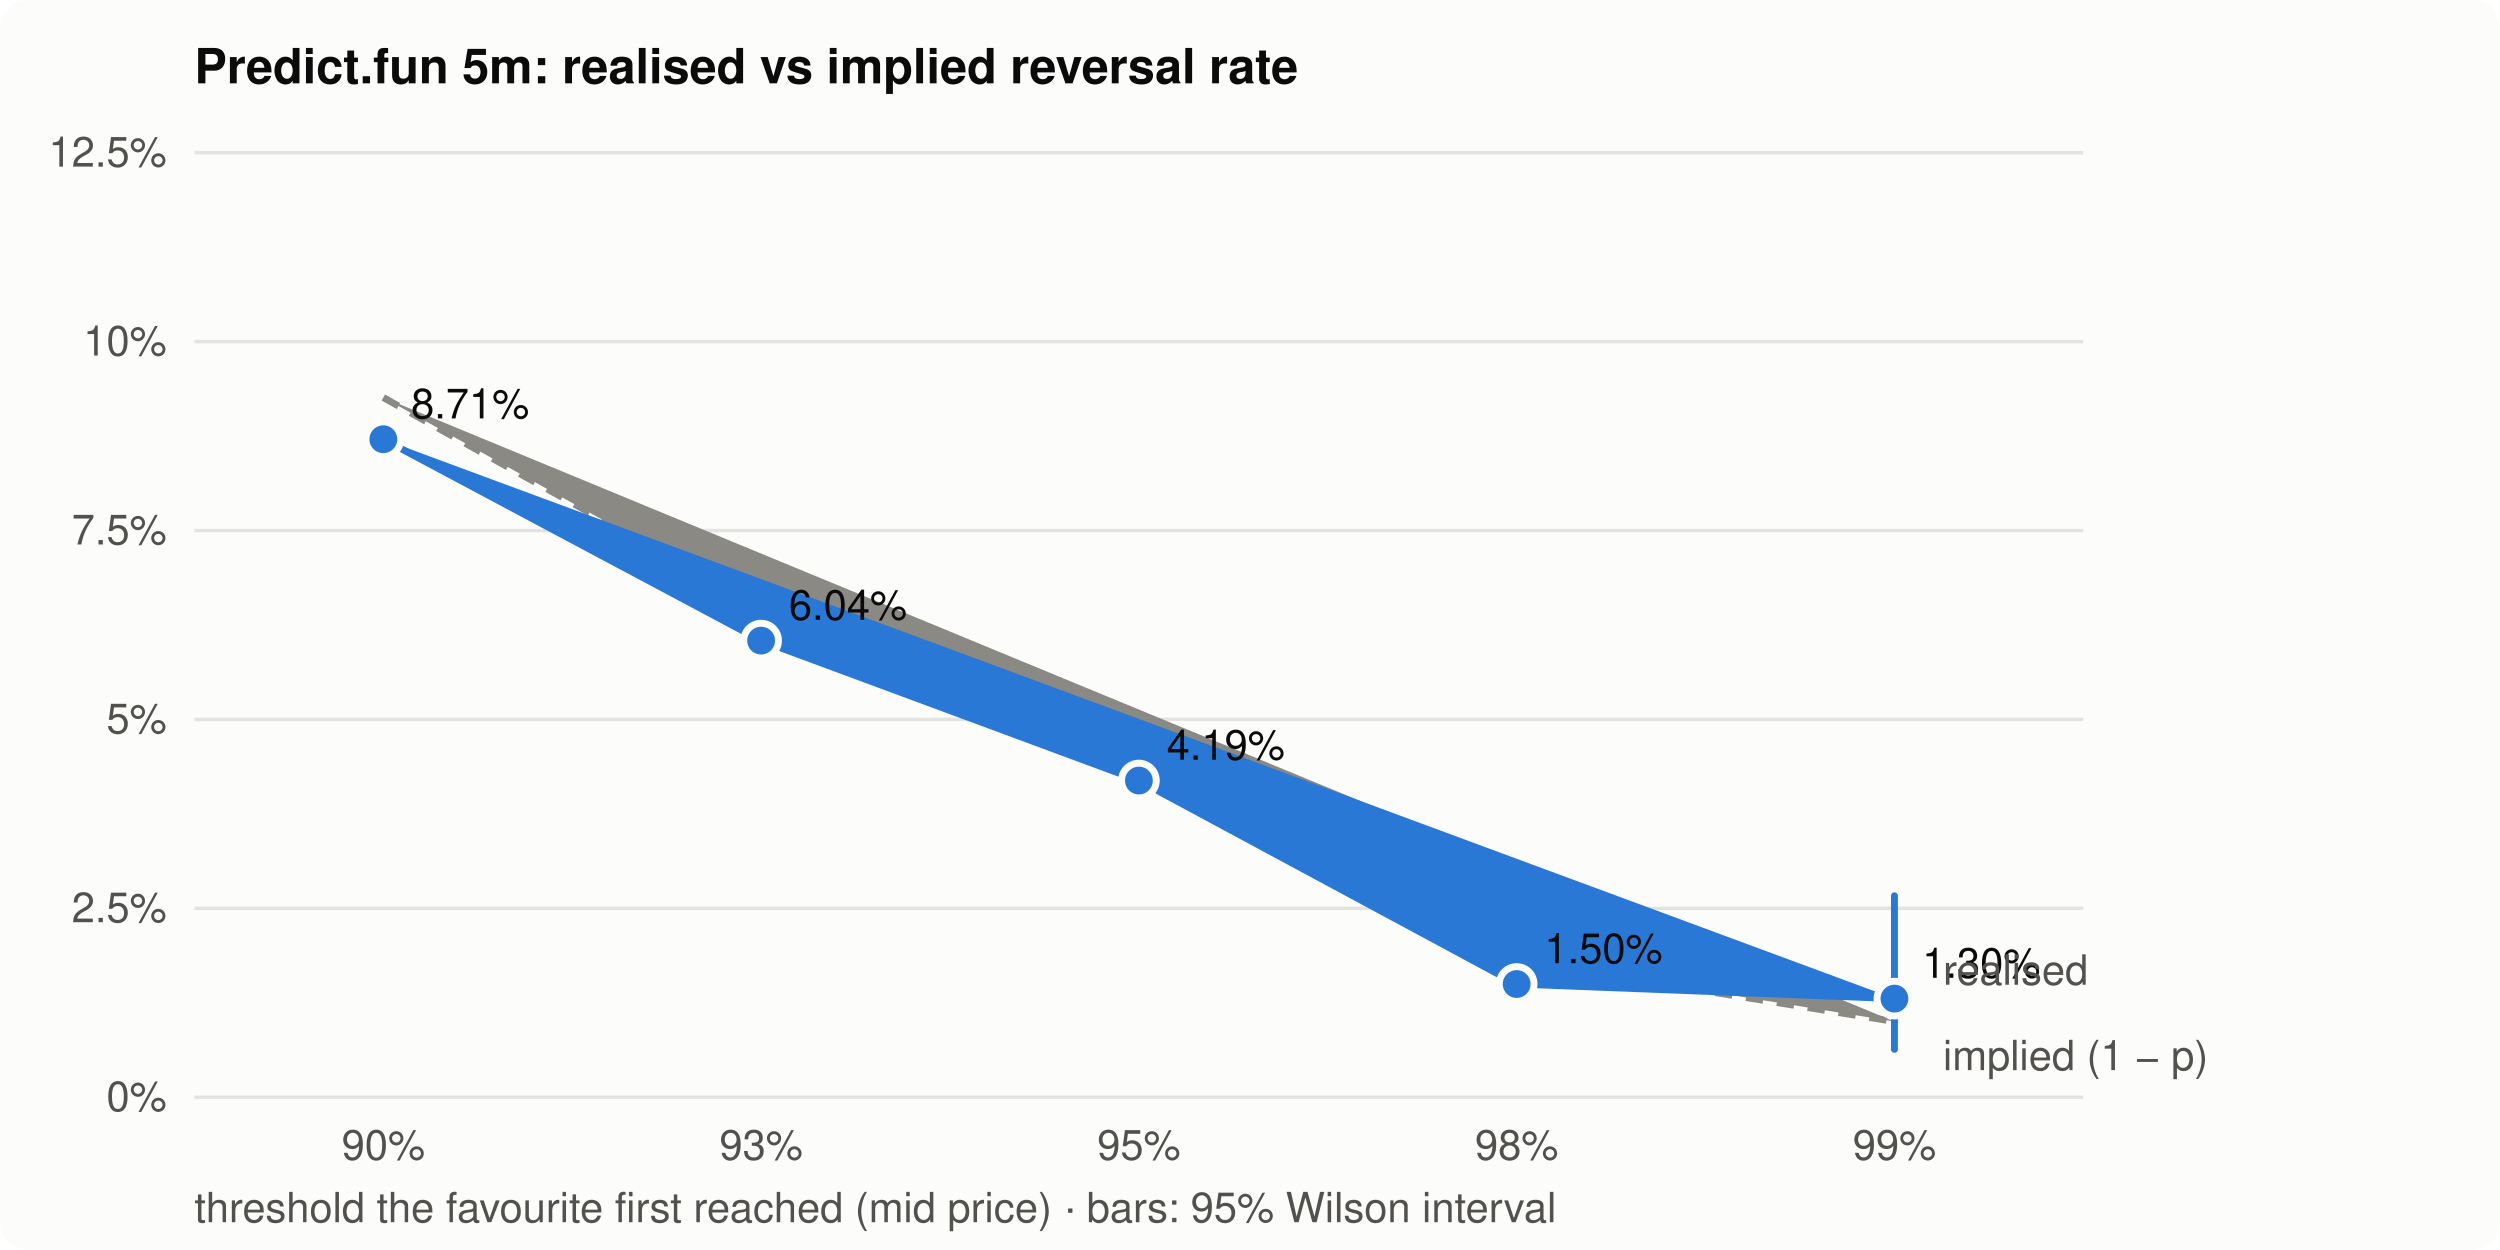
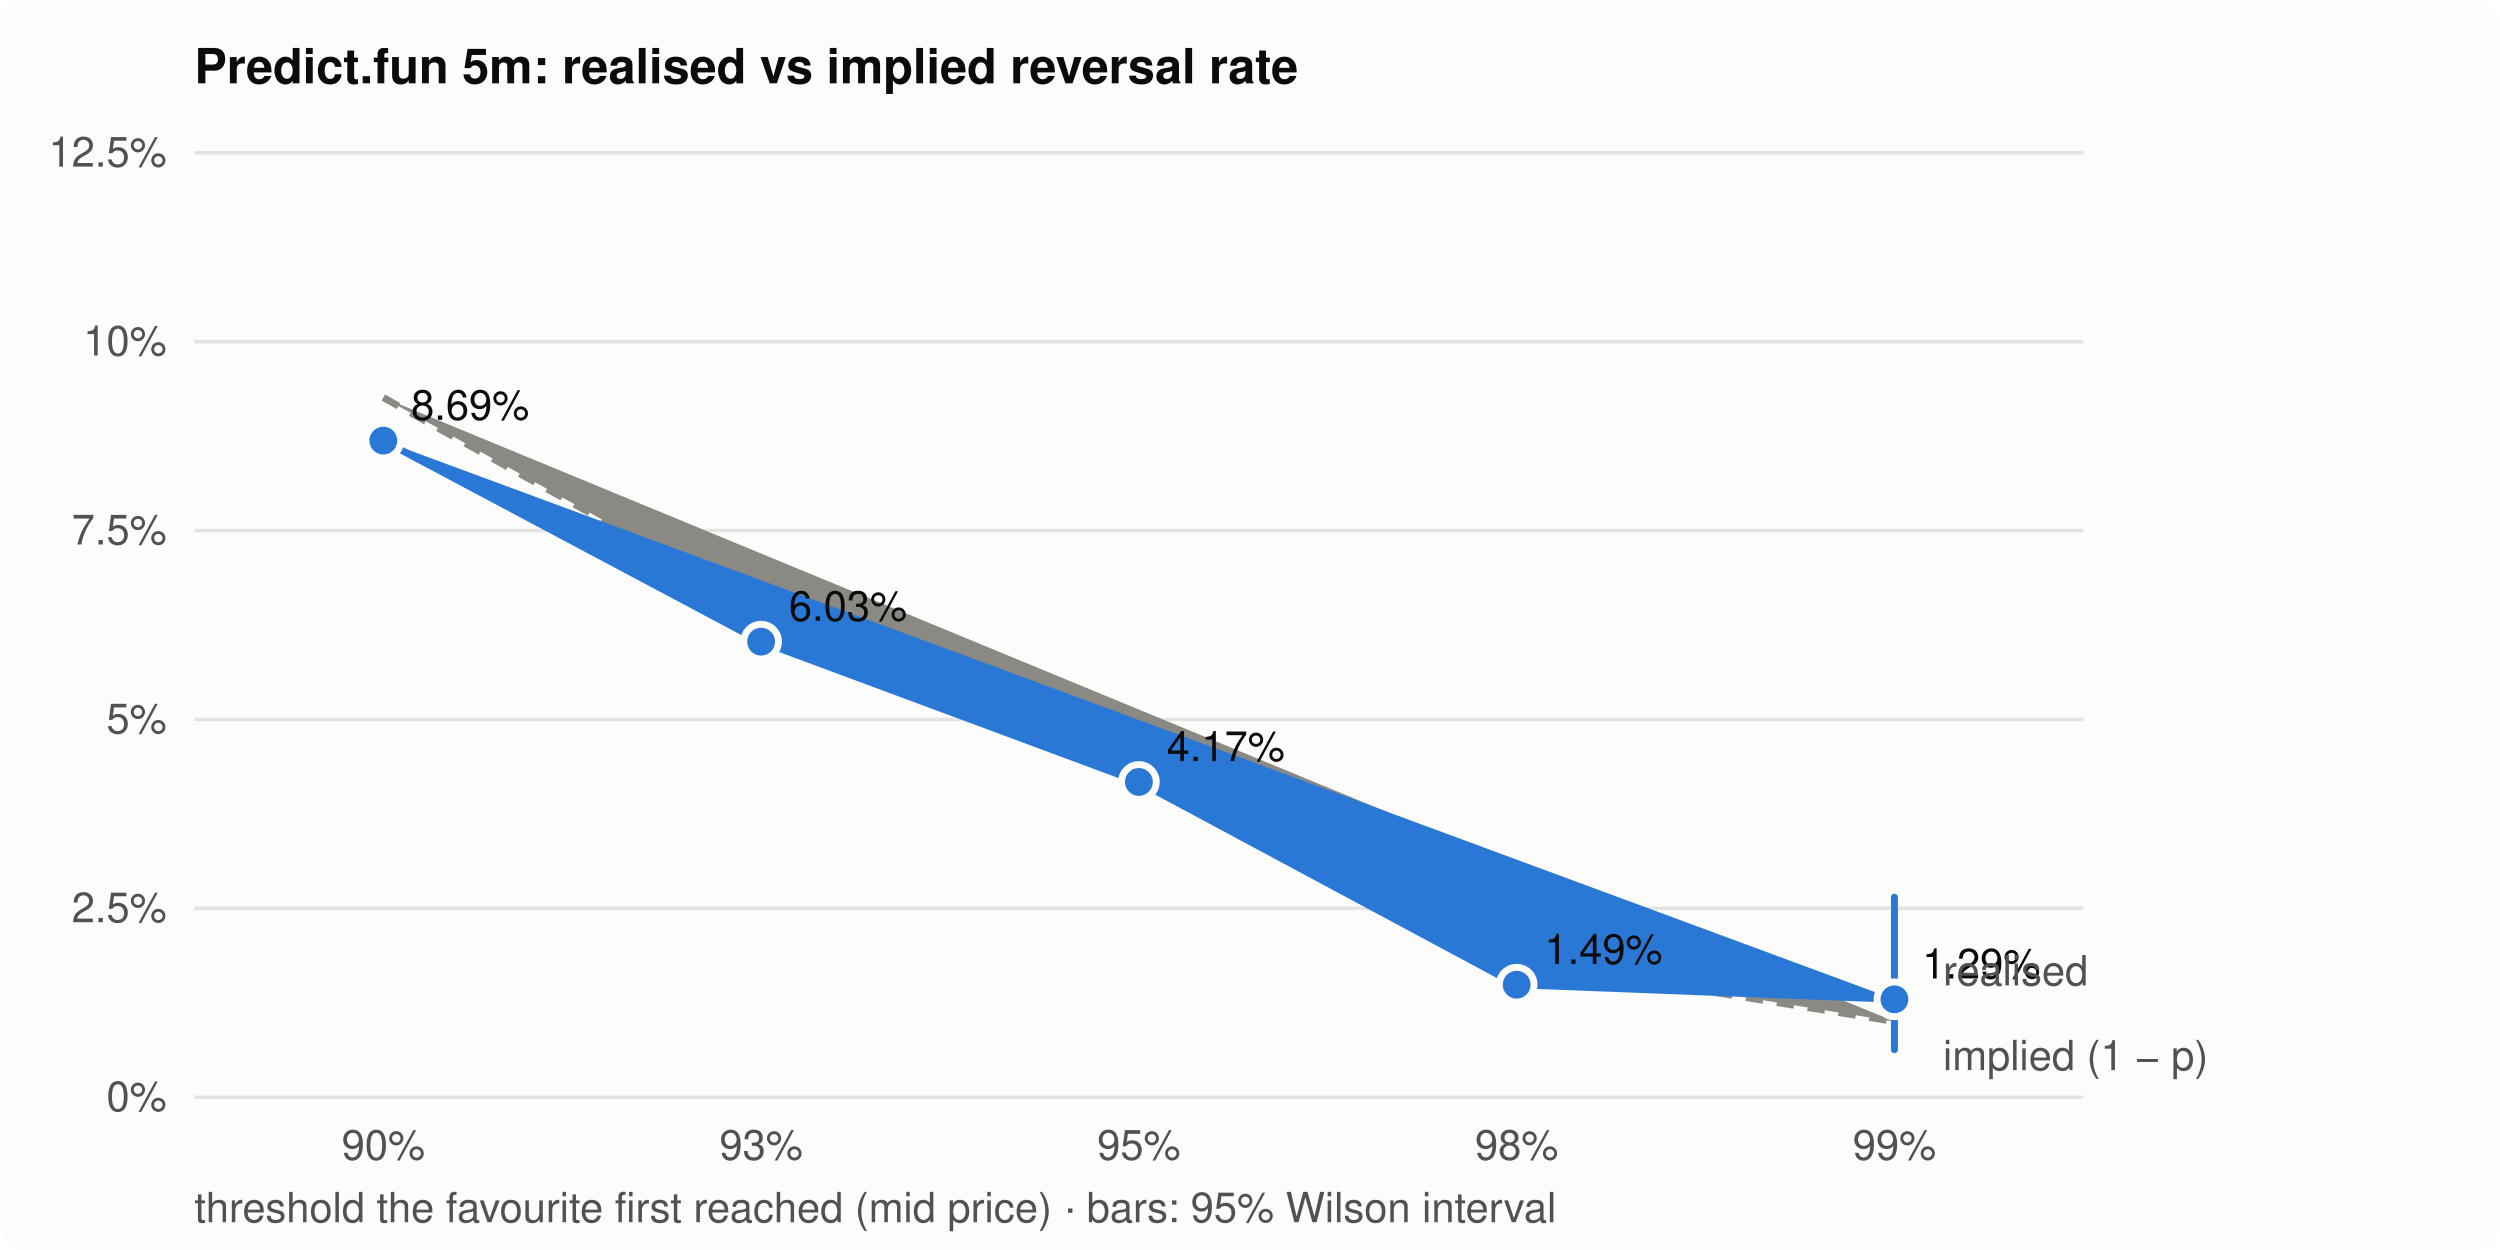
<svg xmlns="http://www.w3.org/2000/svg" viewBox="0 0 720 360" width="720" height="360" role="img" aria-label="Predict.fun 5m: realised vs implied reversal rate">
  <style>
  .bg{fill:#fcfcfb} .t1{fill:#0b0b0b} .t2{fill:#52514e} .grid{stroke:#e4e3df}
  .s1{stroke:#2a78d6;fill:#2a78d6} .s2{stroke:#eb6834;fill:#eb6834} .s3{stroke:#1baf7a;fill:#1baf7a}
  .ref{stroke:#8a8984;fill:#8a8984} .ring{stroke:#fcfcfb}
  text{font-family:-apple-system,Segoe UI,Helvetica,Arial,sans-serif;font-size:12px}
  .title{font-size:14px;font-weight:600}
  @media (prefers-color-scheme: dark){
    .bg{fill:#1a1a19} .t1{fill:#f0efec} .t2{fill:#c3c2b7} .grid{stroke:#34332f}
    .s1{stroke:#3987e5;fill:#3987e5} .s2{stroke:#d95926;fill:#d95926} .s3{stroke:#199e70;fill:#199e70}
    .ref{stroke:#9d9c96;fill:#9d9c96} .ring{stroke:#1a1a19}
  }
</style>
  <rect class="bg" width="720" height="360" rx="8" />
  <text class="t1 title" x="56" y="24">Predict.fun 5m: realised vs implied reversal rate</text>
  <line class="grid" x1="56" x2="600" y1="316.0" y2="316.0" stroke-width="1" />
  <text class="t2" x="48" y="320.0" text-anchor="end">0%</text>
  <line class="grid" x1="56" x2="600" y1="261.6" y2="261.6" stroke-width="1" />
  <text class="t2" x="48" y="265.6" text-anchor="end">2.5%</text>
  <line class="grid" x1="56" x2="600" y1="207.2" y2="207.2" stroke-width="1" />
  <text class="t2" x="48" y="211.2" text-anchor="end">5%</text>
  <line class="grid" x1="56" x2="600" y1="152.8" y2="152.8" stroke-width="1" />
  <text class="t2" x="48" y="156.8" text-anchor="end">7.5%</text>
  <line class="grid" x1="56" x2="600" y1="98.4" y2="98.4" stroke-width="1" />
  <text class="t2" x="48" y="102.4" text-anchor="end">10%</text>
  <line class="grid" x1="56" x2="600" y1="44.0" y2="44.0" stroke-width="1" />
  <text class="t2" x="48" y="48.0" text-anchor="end">12.5%</text>
  <text class="t2" x="110.4" y="334" text-anchor="middle">90%</text>
  <text class="t2" x="219.2" y="334" text-anchor="middle">93%</text>
  <text class="t2" x="328.0" y="334" text-anchor="middle">95%</text>
  <text class="t2" x="436.8" y="334" text-anchor="middle">98%</text>
  <text class="t2" x="545.6" y="334" text-anchor="middle">99%</text>
  <path class="ref" d="M110.4,114.5 L219.2,175.2 L328.0,217.9 L436.8,276.6 L545.6,294.2" fill="none" stroke-width="2" stroke-linejoin="round" stroke-dasharray="5 4" />
-   <line class="s1" x1="110.4" x2="110.4" y1="130.8" y2="122.1" stroke-width="2" stroke-linecap="round" />
-   <line class="s1" x1="219.2" x2="219.2" y1="188.1" y2="180.7" stroke-width="2" stroke-linecap="round" />
-   <line class="s1" x1="328.0" x2="328.0" y1="227.9" y2="221.5" stroke-width="2" stroke-linecap="round" />
-   <line class="s1" x1="436.8" x2="436.8" y1="285.7" y2="281.0" stroke-width="2" stroke-linecap="round" />
-   <line class="s1" x1="545.6" x2="545.6" y1="302.2" y2="258.0" stroke-width="2" stroke-linecap="round" />
-   <path class="s1" d="M110.4,126.5 L219.2,184.5 L328.0,224.8 L436.8,283.4 L545.6,287.6" fill="none" stroke-width="2" stroke-linejoin="round" />
-   <circle class="s1 ring" cx="110.4" cy="126.5" r="5" stroke-width="2" />
-   <text class="t1" x="118.4" y="120.5">8.71%</text>
-   <circle class="s1 ring" cx="219.2" cy="184.5" r="5" stroke-width="2" />
-   <text class="t1" x="227.2" y="178.5">6.04%</text>
-   <circle class="s1 ring" cx="328.0" cy="224.8" r="5" stroke-width="2" />
-   <text class="t1" x="336.0" y="218.8">4.19%</text>
-   <circle class="s1 ring" cx="436.8" cy="283.4" r="5" stroke-width="2" />
-   <text class="t1" x="444.8" y="277.4">1.50%</text>
-   <circle class="s1 ring" cx="545.6" cy="287.6" r="5" stroke-width="2" />
-   <text class="t1" x="553.6" y="281.6">1.30%</text>
+   <line class="s1" x1="110.4" x2="110.4" y1="131.1" y2="122.5" stroke-width="2" stroke-linecap="round" />
+   <line class="s1" x1="219.2" x2="219.2" y1="188.5" y2="181.1" stroke-width="2" stroke-linecap="round" />
+   <line class="s1" x1="328.0" x2="328.0" y1="228.3" y2="221.9" stroke-width="2" stroke-linecap="round" />
+   <line class="s1" x1="436.8" x2="436.8" y1="285.8" y2="281.1" stroke-width="2" stroke-linecap="round" />
+   <line class="s1" x1="545.6" x2="545.6" y1="302.3" y2="258.4" stroke-width="2" stroke-linecap="round" />
+   <path class="s1" d="M110.4,126.9 L219.2,184.8 L328.0,225.2 L436.8,283.6 L545.6,287.8" fill="none" stroke-width="2" stroke-linejoin="round" />
+   <circle class="s1 ring" cx="110.4" cy="126.9" r="5" stroke-width="2" />
+   <text class="t1" x="118.4" y="120.9">8.69%</text>
+   <circle class="s1 ring" cx="219.2" cy="184.8" r="5" stroke-width="2" />
+   <text class="t1" x="227.2" y="178.8">6.03%</text>
+   <circle class="s1 ring" cx="328.0" cy="225.2" r="5" stroke-width="2" />
+   <text class="t1" x="336.0" y="219.2">4.17%</text>
+   <circle class="s1 ring" cx="436.8" cy="283.6" r="5" stroke-width="2" />
+   <text class="t1" x="444.8" y="277.6">1.49%</text>
+   <circle class="s1 ring" cx="545.6" cy="287.8" r="5" stroke-width="2" />
+   <text class="t1" x="553.6" y="281.8">1.29%</text>
  <text class="t2" x="559.6" y="308.2">implied (1 − p)</text>
-   <text class="t2" x="559.6" y="283.6">realised</text>
+   <text class="t2" x="559.6" y="283.8">realised</text>
  <text class="t2" x="56" y="352">threshold the favourite first reached (mid price) · bars: 95% Wilson interval</text>
</svg>
